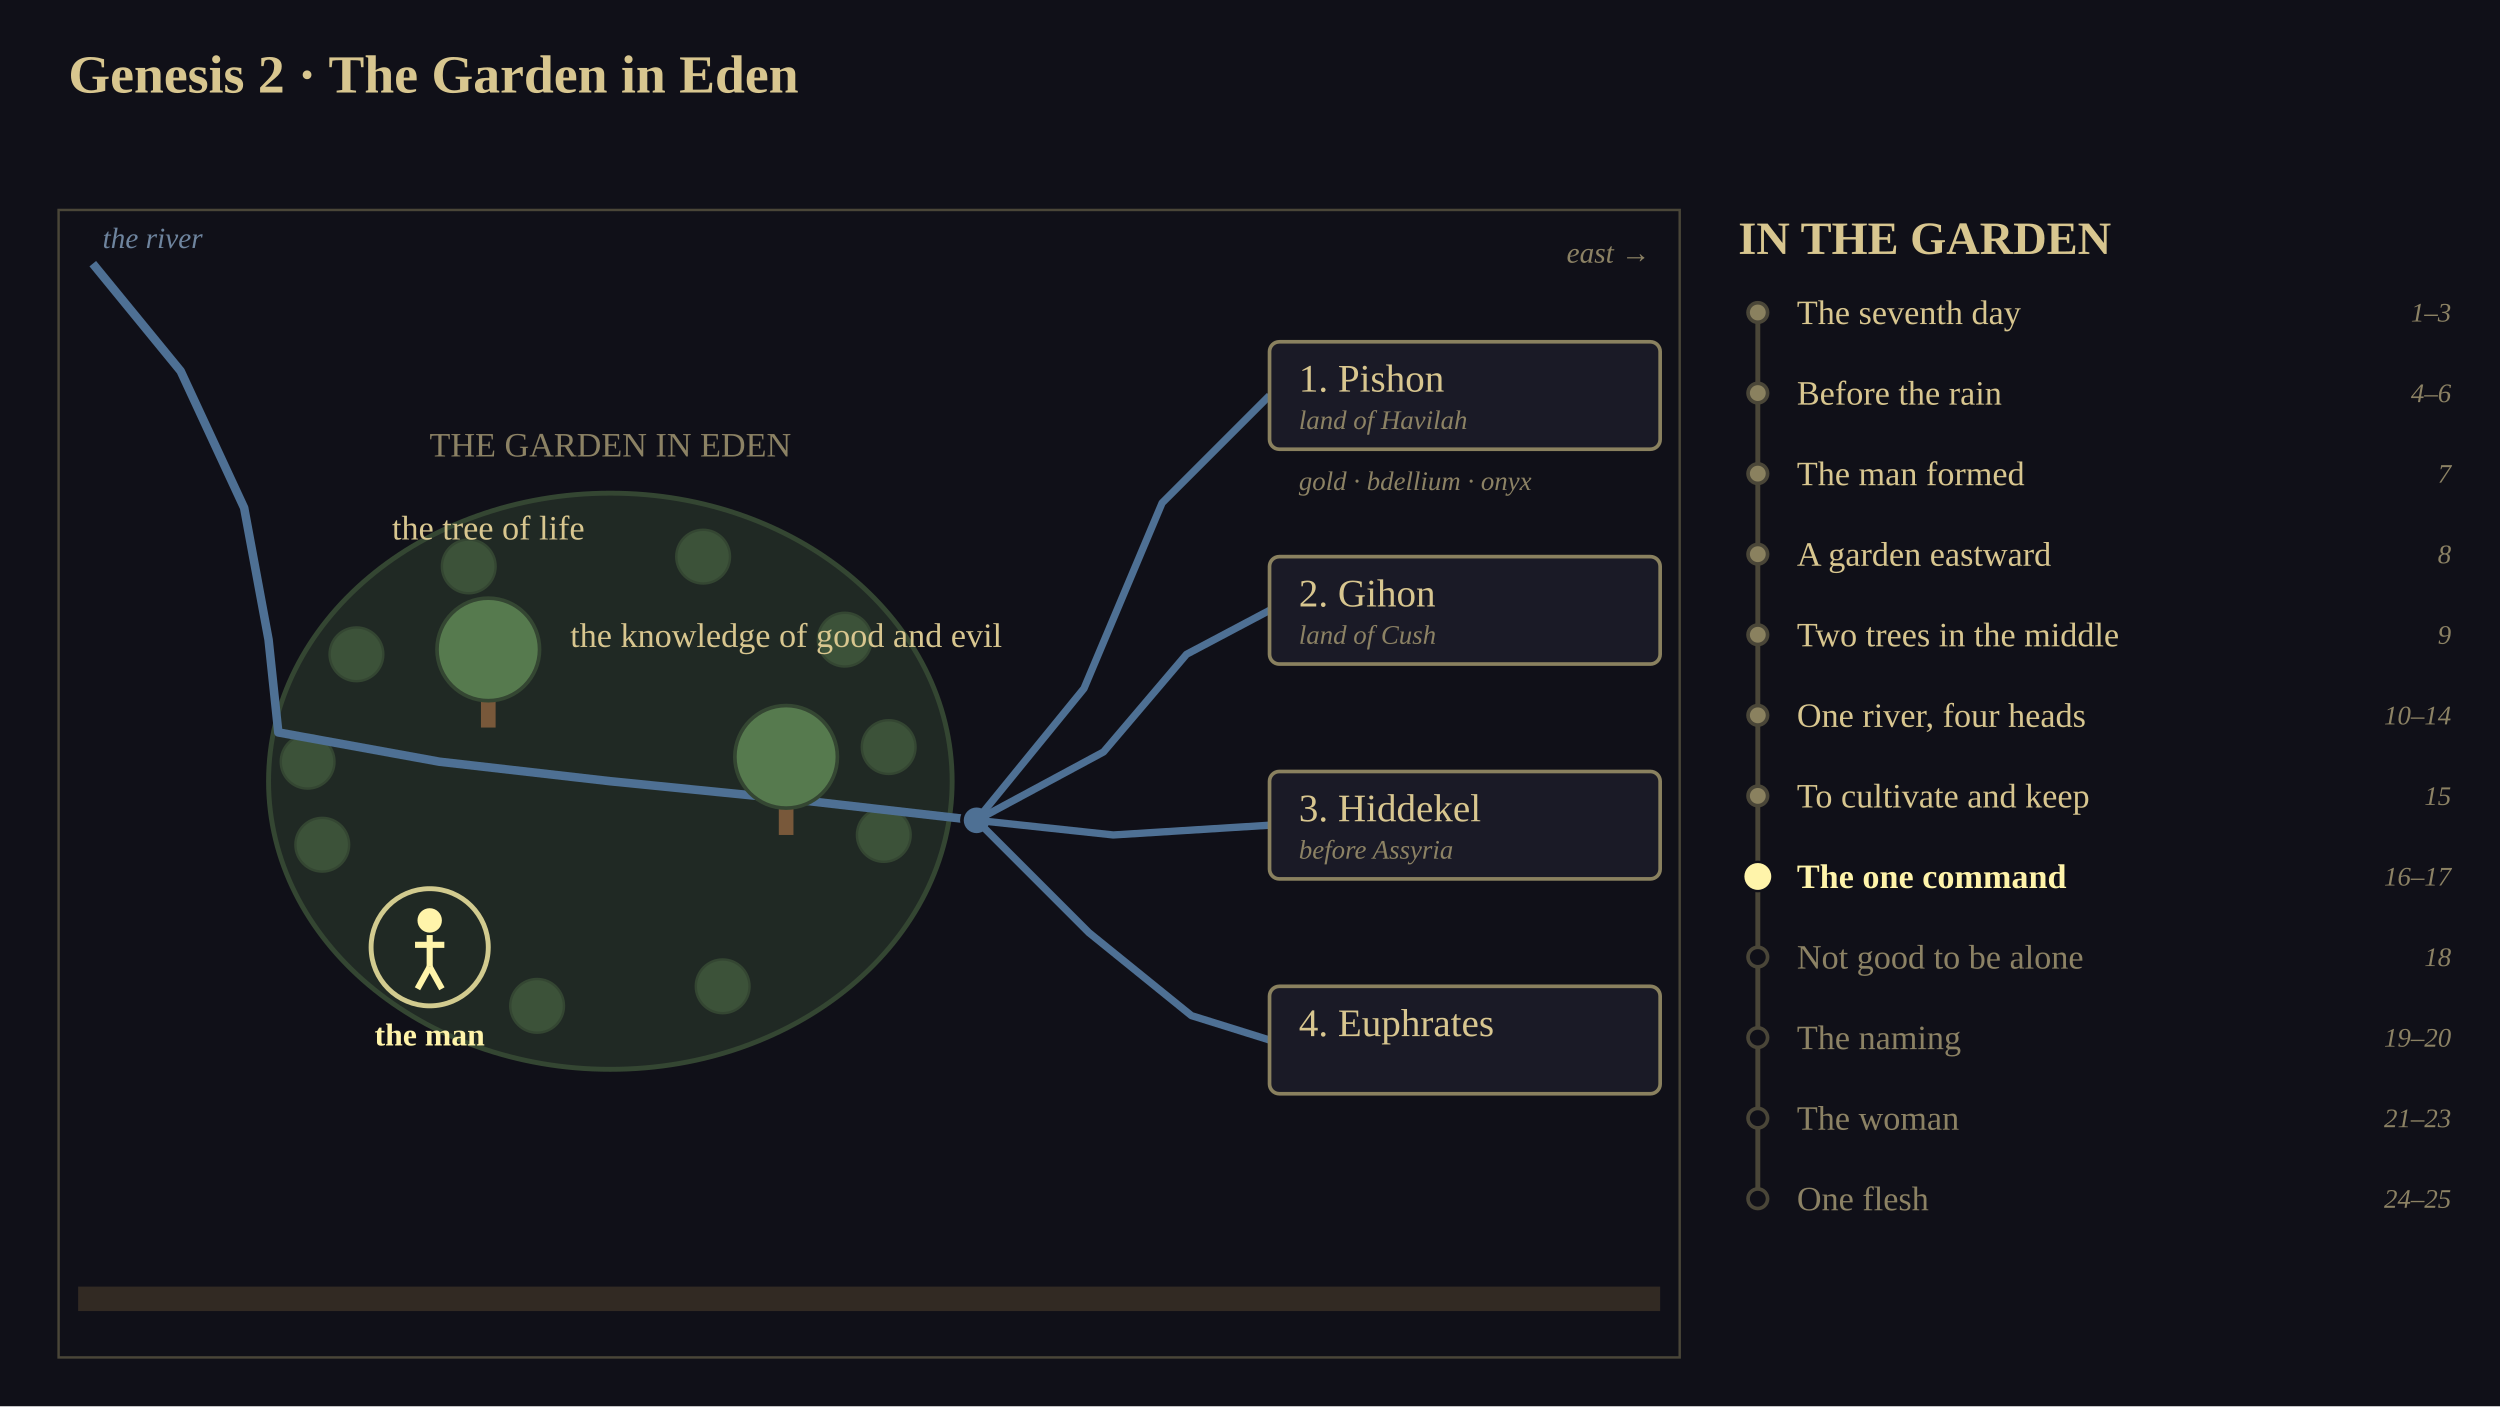
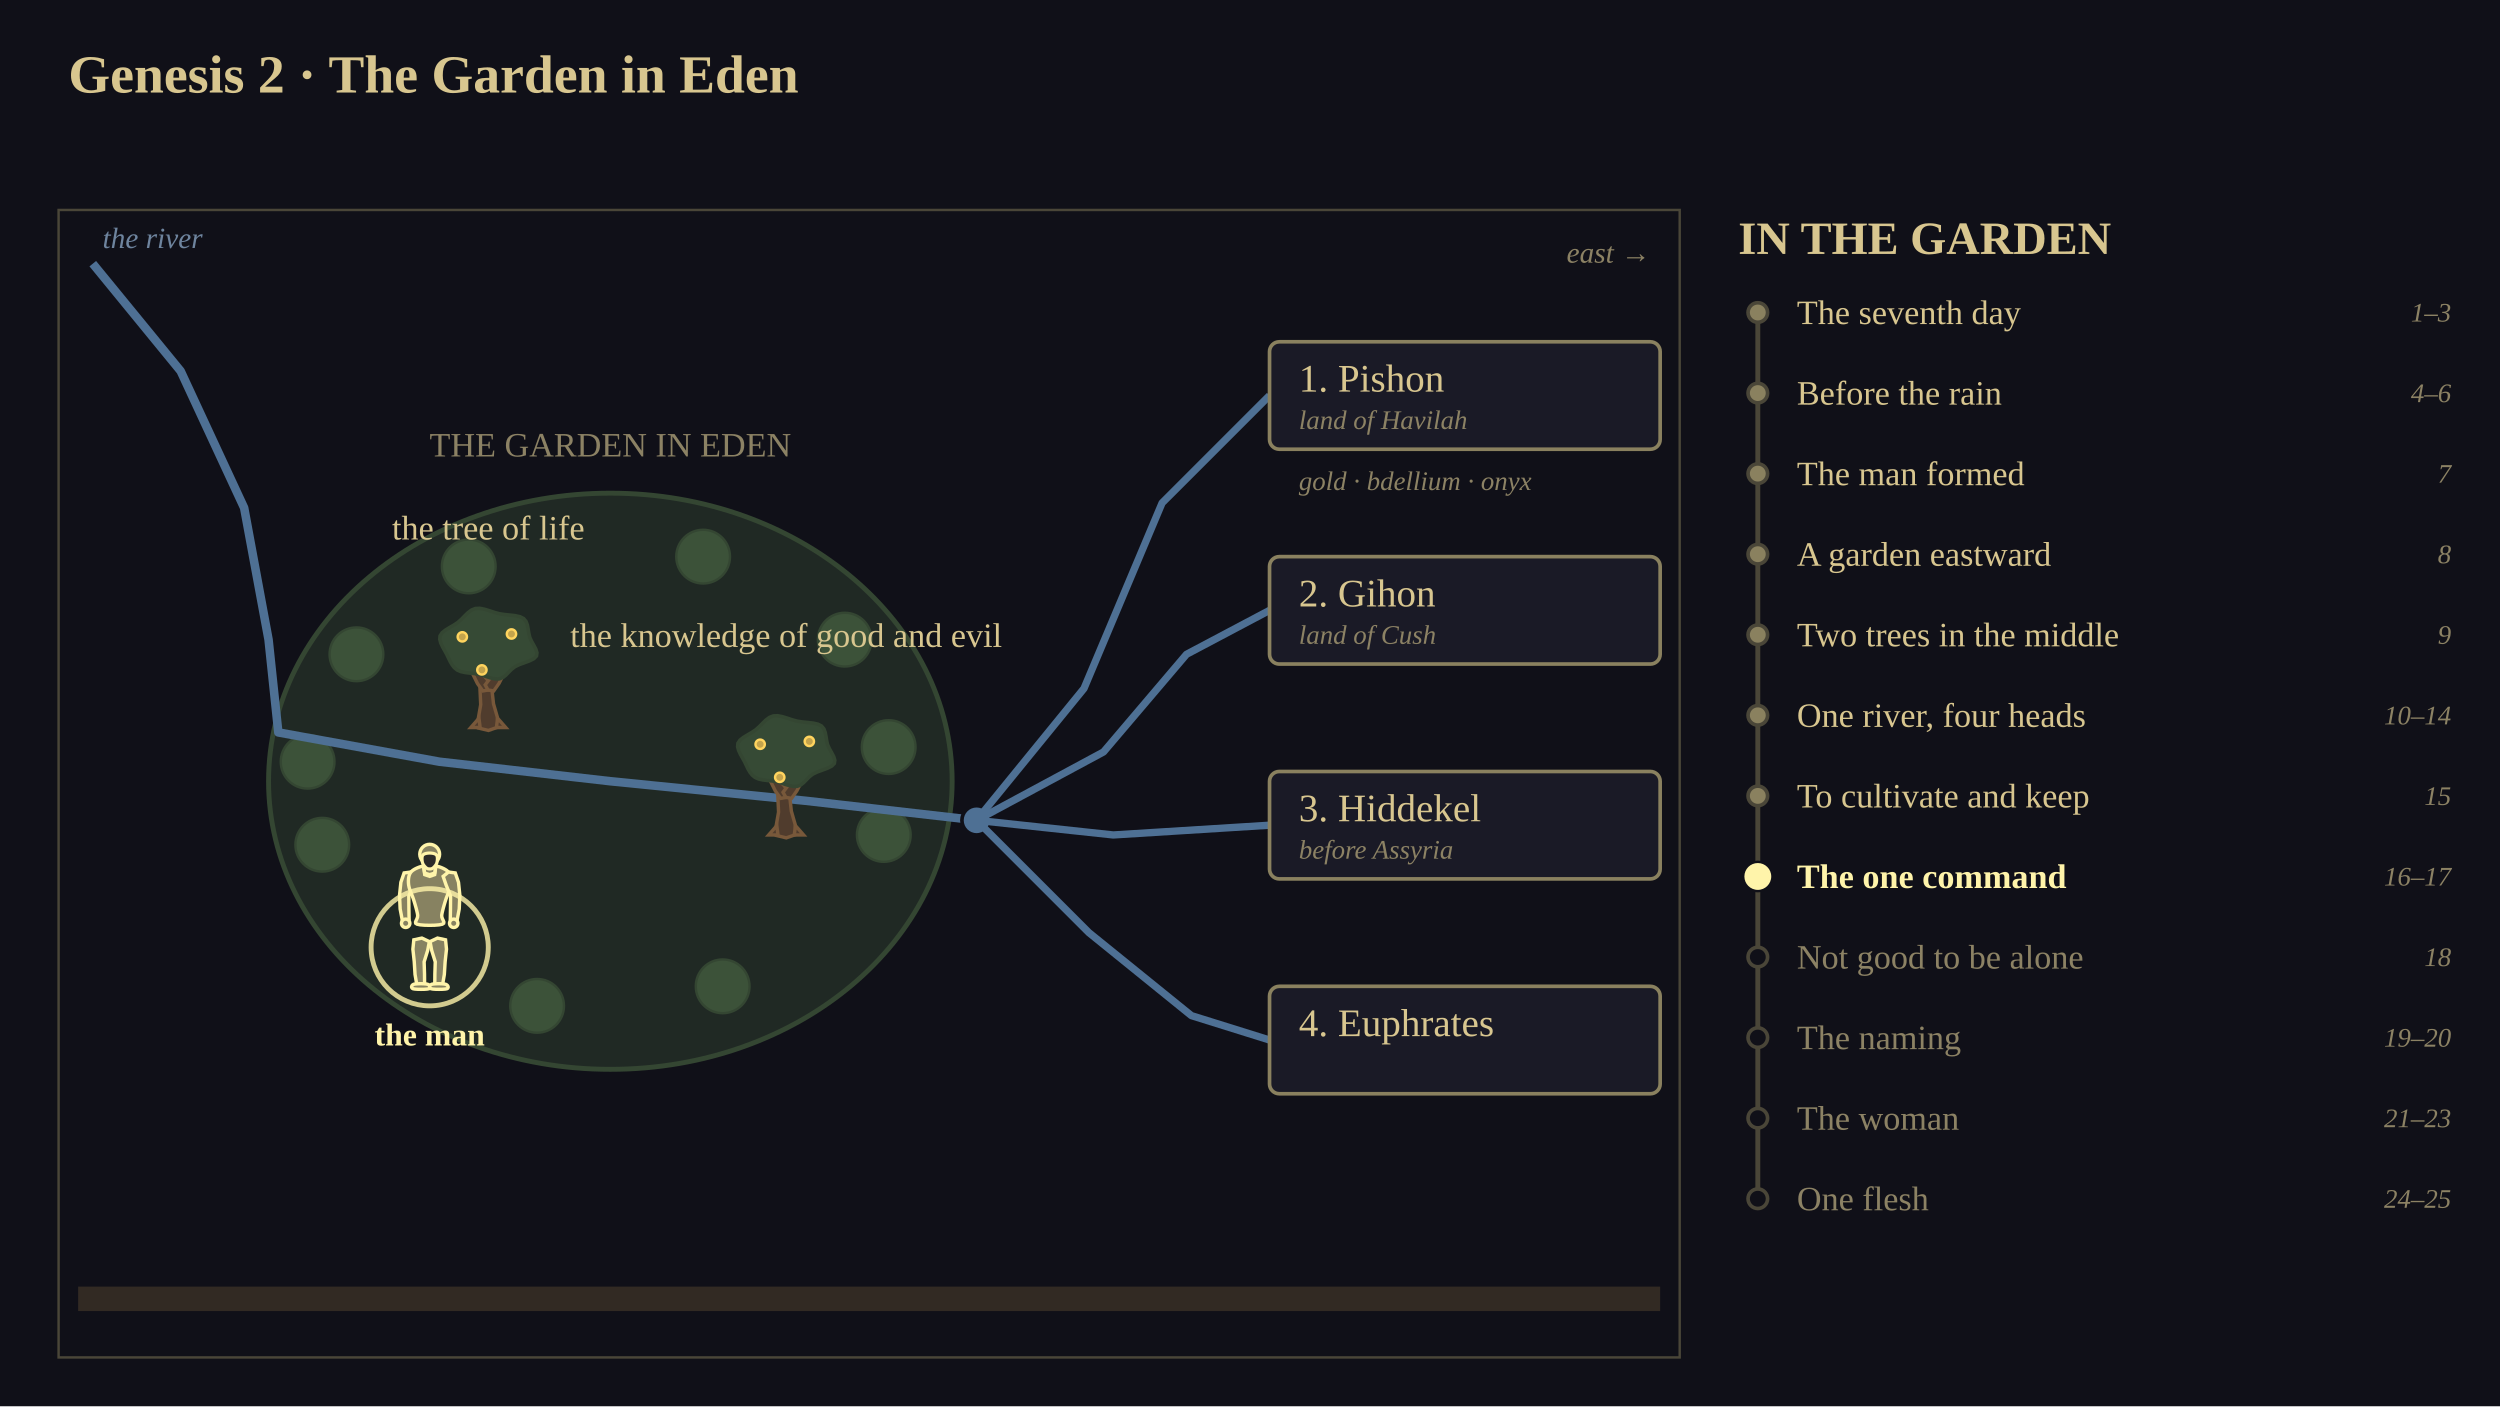
<svg xmlns="http://www.w3.org/2000/svg" viewBox="0 0 1024 576" width="1024" height="576" font-family="Georgia, 'Times New Roman', serif">
  <rect x="0" y="0" width="1024" height="576" fill="rgb(16,16,24)" />
  <text x="28" y="24" font-size="22" text-anchor="start" dominant-baseline="text-before-edge" fill="rgb(216,198,143)" font-family="Georgia, 'Times New Roman', serif" font-weight="bold">Genesis 2 · The Garden in Eden</text>
  <rect x="24" y="86" width="664" height="470" fill="none" stroke="rgb(74,70,56)" stroke-width="1" />
  <text x="676" y="100" font-size="12" text-anchor="end" dominant-baseline="text-before-edge" fill="rgb(140,130,100)" font-family="Georgia, 'Times New Roman', serif" font-style="italic">east  →</text>
  <line x1="32" y1="532" x2="680" y2="532" stroke="rgb(58,48,38)" stroke-width="10" stroke-opacity="0.824" />
  <ellipse cx="250" cy="320" rx="140" ry="118" fill="rgb(52,70,50)" fill-opacity="0.471" stroke="rgb(52,70,50)" stroke-width="2" />
  <text x="250" y="190" font-size="14" text-anchor="middle" dominant-baseline="text-after-edge" fill="rgb(140,130,100)" font-family="Georgia, 'Times New Roman', serif">THE GARDEN IN EDEN</text>
  <circle cx="146" cy="268" r="11" fill="rgb(86,122,78)" fill-opacity="0.510" stroke="rgb(52,70,50)" stroke-width="1" />
  <circle cx="132" cy="346" r="11" fill="rgb(86,122,78)" fill-opacity="0.510" stroke="rgb(52,70,50)" stroke-width="1" />
  <circle cx="192" cy="232" r="11" fill="rgb(86,122,78)" fill-opacity="0.510" stroke="rgb(52,70,50)" stroke-width="1" />
  <circle cx="288" cy="228" r="11" fill="rgb(86,122,78)" fill-opacity="0.510" stroke="rgb(52,70,50)" stroke-width="1" />
  <circle cx="346" cy="262" r="11" fill="rgb(86,122,78)" fill-opacity="0.510" stroke="rgb(52,70,50)" stroke-width="1" />
  <circle cx="362" cy="342" r="11" fill="rgb(86,122,78)" fill-opacity="0.510" stroke="rgb(52,70,50)" stroke-width="1" />
  <circle cx="296" cy="404" r="11" fill="rgb(86,122,78)" fill-opacity="0.510" stroke="rgb(52,70,50)" stroke-width="1" />
  <circle cx="220" cy="412" r="11" fill="rgb(86,122,78)" fill-opacity="0.510" stroke="rgb(52,70,50)" stroke-width="1" />
  <circle cx="126" cy="312" r="11" fill="rgb(86,122,78)" fill-opacity="0.510" stroke="rgb(52,70,50)" stroke-width="1" />
  <circle cx="364" cy="306" r="11" fill="rgb(86,122,78)" fill-opacity="0.510" stroke="rgb(52,70,50)" stroke-width="1" />
  <polyline points="38,108 74,152 100,208 110,262 114,300 180,312 250,320 330,328 400,336" stroke-linejoin="round" fill="none" stroke="rgb(78,112,148)" stroke-width="3.5" />
  <text x="42" y="94" font-size="12" text-anchor="start" dominant-baseline="text-before-edge" fill="rgb(110,132,158)" font-family="Georgia, 'Times New Roman', serif" font-style="italic">the river</text>
  <circle cx="400" cy="336" r="6" fill="rgb(78,112,148)" stroke="rgb(16,16,24)" stroke-width="1.5" />
  <polyline points="400,336 444,282 476,206 520,162" stroke-linejoin="round" fill="none" stroke="rgb(78,112,148)" stroke-width="3" />
  <rect x="520" y="140" width="160" height="44" rx="4" fill="rgb(26,26,38)" stroke="rgb(138,129,95)" stroke-width="1.5" />
  <text x="532" y="155" font-size="16" text-anchor="start" dominant-baseline="central" fill="rgb(216,198,143)" font-family="Georgia, 'Times New Roman', serif">1. Pishon</text>
  <text x="532" y="172" font-size="11" text-anchor="start" dominant-baseline="central" fill="rgb(140,130,100)" font-family="Georgia, 'Times New Roman', serif" font-style="italic">land of Havilah</text>
  <text x="532" y="197" font-size="11" text-anchor="start" dominant-baseline="central" fill="rgb(140,130,100)" font-family="Georgia, 'Times New Roman', serif" font-style="italic">gold · bdellium · onyx</text>
  <polyline points="400,336 452,308 486,268 520,250" stroke-linejoin="round" fill="none" stroke="rgb(78,112,148)" stroke-width="3" />
  <rect x="520" y="228" width="160" height="44" rx="4" fill="rgb(26,26,38)" stroke="rgb(138,129,95)" stroke-width="1.5" />
  <text x="532" y="243" font-size="16" text-anchor="start" dominant-baseline="central" fill="rgb(216,198,143)" font-family="Georgia, 'Times New Roman', serif">2. Gihon</text>
  <text x="532" y="260" font-size="11" text-anchor="start" dominant-baseline="central" fill="rgb(140,130,100)" font-family="Georgia, 'Times New Roman', serif" font-style="italic">land of Cush</text>
  <polyline points="400,336 456,342 520,338" stroke-linejoin="round" fill="none" stroke="rgb(78,112,148)" stroke-width="3" />
  <rect x="520" y="316" width="160" height="44" rx="4" fill="rgb(26,26,38)" stroke="rgb(138,129,95)" stroke-width="1.5" />
  <text x="532" y="331" font-size="16" text-anchor="start" dominant-baseline="central" fill="rgb(216,198,143)" font-family="Georgia, 'Times New Roman', serif">3. Hiddekel</text>
  <text x="532" y="348" font-size="11" text-anchor="start" dominant-baseline="central" fill="rgb(140,130,100)" font-family="Georgia, 'Times New Roman', serif" font-style="italic">before Assyria</text>
  <polyline points="400,336 446,382 488,416 520,426" stroke-linejoin="round" fill="none" stroke="rgb(78,112,148)" stroke-width="3" />
  <rect x="520" y="404" width="160" height="44" rx="4" fill="rgb(26,26,38)" stroke="rgb(138,129,95)" stroke-width="1.5" />
  <text x="532" y="419" font-size="16" text-anchor="start" dominant-baseline="central" fill="rgb(216,198,143)" font-family="Georgia, 'Times New Roman', serif">4. Euphrates</text>
-   <rect x="197" y="274" width="6" height="24" fill="rgb(120,88,58)" />
-   <circle cx="200" cy="266" r="21" fill="rgb(86,122,78)" stroke="rgb(52,70,50)" stroke-width="1.5" />
+   <polygon points="195.95,298.2 195.93,294.16 196.9,288.63 196.6,282.31 196.66,277.14 198.45,275.55 200.47,276.83 201.43,281.93 202.14,288.27 203.71,293.72 204.05,297.8 200.06,299.19" fill="rgb(80,60,45)" stroke="rgb(120,88,58)" stroke-width="1.4" />
+   <polygon points="197.77,283.01 195.58,279.99 193.5,275.79 191.88,271.87 191,268.77 191.52,267.55 192.76,268.01 194.15,270.76 195.99,274.36 199.05,277.68 201.27,280.51 200.12,282.6" fill="rgb(80,60,45)" stroke="rgb(120,88,58)" stroke-width="1.4" />
+   <polygon points="198.73,280.51 200.97,277.52 204.06,274.28 205.91,271.59 207.3,269.81 208.48,269.7 208.94,270.79 208.06,272.95 206.45,275.87 204.4,279.91 202.23,283.01 199.88,282.6" fill="rgb(80,60,45)" stroke="rgb(120,88,58)" stroke-width="1.4" />
+   <polygon points="196.66,298 192.84,298 196.18,294.18" fill="rgb(80,60,45)" stroke="rgb(120,88,58)" stroke-width="1.4" />
+   <polygon points="203.34,298 207.16,298 203.82,294.18" fill="rgb(80,60,45)" stroke="rgb(120,88,58)" stroke-width="1.4" />
+   <polygon points="216.98,261.07 216.59,259.44 216.32,257.72 216,256.05 215.45,254.56 214.48,253.39 212.97,252.63 211.05,252.2 208.89,251.95 206.67,251.73 204.58,251.42 202.57,250.87 200.51,250.19 198.48,249.57 196.54,249.19 194.75,249.26 193.15,249.89 191.7,250.97 190.34,252.29 188.99,253.67 187.59,254.92 185.98,256 184.19,257.04 182.48,258.09 181.09,259.2 180.27,260.44 180.15,261.85 180.57,263.4 181.32,265.01 182.21,266.59 183.02,268.07 183.7,269.49 184.39,270.92 185.17,272.27 186.1,273.46 187.26,274.41 188.72,275.05 190.42,275.43 192.27,275.66 194.16,275.86 195.97,276.14 197.74,276.62 199.55,277.22 201.34,277.77 203.05,278.1 204.62,278.04 205.99,277.48 207.19,276.51 208.33,275.34 209.53,274.13 210.92,273.06 212.7,272.2 214.82,271.43 216.92,270.65 218.67,269.77 219.73,268.7 219.92,267.38 219.46,265.88 218.62,264.28 217.7,262.65" fill="rgb(54,74,53)" stroke="rgb(52,70,50)" stroke-width="1.5" />
+   <circle cx="209.5" cy="259.68" r="1.91" fill="rgb(195,163,76)" stroke="rgb(255,212,94)" stroke-width="1" />
+   <circle cx="189.36" cy="260.85" r="1.91" fill="rgb(195,163,76)" stroke="rgb(255,212,94)" stroke-width="1" />
+   <circle cx="197.38" cy="274.39" r="1.91" fill="rgb(195,163,76)" stroke="rgb(255,212,94)" stroke-width="1" />
  <text x="200" y="224" font-size="14" text-anchor="middle" dominant-baseline="text-after-edge" fill="rgb(216,198,143)" font-family="Georgia, 'Times New Roman', serif">the tree of life</text>
-   <rect x="319" y="318" width="6" height="24" fill="rgb(120,88,58)" />
-   <circle cx="322" cy="310" r="21" fill="rgb(86,122,78)" stroke="rgb(52,70,50)" stroke-width="1.5" />
+   <polygon points="317.95,342.2 317.93,338.16 318.9,332.63 318.6,326.31 318.66,321.14 320.45,319.55 322.47,320.83 323.43,325.93 324.14,332.27 325.71,337.72 326.05,341.8 322.06,343.19" fill="rgb(80,60,45)" stroke="rgb(120,88,58)" stroke-width="1.4" />
+   <polygon points="319.77,327.01 317.58,323.99 315.5,319.79 313.88,315.87 313,312.77 313.52,311.55 314.76,312.01 316.15,314.76 317.99,318.36 321.05,321.68 323.27,324.51 322.12,326.6" fill="rgb(80,60,45)" stroke="rgb(120,88,58)" stroke-width="1.4" />
+   <polygon points="320.73,324.51 322.97,321.52 326.06,318.28 327.91,315.59 329.3,313.81 330.48,313.7 330.94,314.79 330.06,316.95 328.45,319.87 326.4,323.91 324.23,327.01 321.88,326.6" fill="rgb(80,60,45)" stroke="rgb(120,88,58)" stroke-width="1.4" />
+   <polygon points="318.66,342 314.84,342 318.18,338.18" fill="rgb(80,60,45)" stroke="rgb(120,88,58)" stroke-width="1.4" />
+   <polygon points="325.34,342 329.16,342 325.82,338.18" fill="rgb(80,60,45)" stroke="rgb(120,88,58)" stroke-width="1.4" />
+   <polygon points="338.98,305.07 338.59,303.44 338.32,301.72 338,300.05 337.45,298.56 336.48,297.39 334.97,296.63 333.05,296.2 330.89,295.95 328.67,295.73 326.58,295.42 324.57,294.87 322.51,294.19 320.48,293.57 318.54,293.19 316.75,293.26 315.15,293.89 313.7,294.97 312.34,296.29 310.99,297.67 309.59,298.92 307.98,300 306.19,301.04 304.48,302.09 303.09,303.2 302.27,304.44 302.15,305.85 302.57,307.4 303.32,309.01 304.21,310.59 305.02,312.07 305.7,313.49 306.39,314.92 307.17,316.27 308.1,317.46 309.26,318.41 310.72,319.05 312.42,319.43 314.27,319.66 316.16,319.86 317.97,320.14 319.74,320.62 321.55,321.22 323.34,321.77 325.05,322.1 326.62,322.04 327.99,321.48 329.19,320.51 330.33,319.34 331.53,318.13 332.92,317.06 334.7,316.2 336.82,315.43 338.92,314.65 340.67,313.77 341.73,312.7 341.92,311.38 341.46,309.88 340.62,308.28 339.7,306.65" fill="rgb(54,74,53)" stroke="rgb(52,70,50)" stroke-width="1.5" />
+   <circle cx="331.5" cy="303.68" r="1.91" fill="rgb(195,163,76)" stroke="rgb(255,212,94)" stroke-width="1" />
+   <circle cx="311.36" cy="304.85" r="1.91" fill="rgb(195,163,76)" stroke="rgb(255,212,94)" stroke-width="1" />
+   <circle cx="319.38" cy="318.39" r="1.91" fill="rgb(195,163,76)" stroke="rgb(255,212,94)" stroke-width="1" />
  <text x="322" y="268" font-size="14" text-anchor="middle" dominant-baseline="text-after-edge" fill="rgb(216,198,143)" font-family="Georgia, 'Times New Roman', serif">the knowledge of good and evil</text>
-   <circle cx="176" cy="377" r="5" fill="rgb(255,244,170)" />
-   <line x1="176" y1="383" x2="176" y2="396" stroke="rgb(255,244,170)" stroke-width="2.5" />
-   <line x1="170" y1="387" x2="182" y2="387" stroke="rgb(255,244,170)" stroke-width="2.5" />
-   <line x1="176" y1="396" x2="171" y2="405" stroke="rgb(255,244,170)" stroke-width="2.5" />
-   <line x1="176" y1="396" x2="181" y2="405" stroke="rgb(255,244,170)" stroke-width="2.5" />
+   <polygon points="170.49,358.96 169.27,362.5 167.44,367.06 167.49,372.33 167.57,376.62 166.24,377.94 164.75,376.8 163.9,372.32 163.65,366.68 164.2,361.39 165.52,357.55 168.31,357.18" fill="rgb(135,130,97)" stroke="rgb(255,244,170)" stroke-width="1.4" />
+   <circle cx="166.16" cy="378.18" r="1.72" fill="rgb(135,130,97)" stroke="rgb(255,244,170)" stroke-width="1.4" />
+   <polygon points="175.86,385.68 175.18,389.3 173.72,393.97 173.88,399.01 173.91,403.05 172.39,404.31 170.71,403.26 170,399.15 169.67,393.89 169.12,388.79 169.5,384.95 172.8,384.24" fill="rgb(135,130,97)" stroke="rgb(255,244,170)" stroke-width="1.4" />
+   <polygon points="169.48,403.15 170.17,403.03 171.16,402.95 172.29,402.92 173.43,402.95 174.43,403.03 175.14,403.15 175.6,403.38 175.94,403.7 176.14,404.08 176.17,404.45 176.01,404.78 175.63,405 174.89,405.13 173.76,405.21 172.45,405.23 171.13,405.21 170,405.13 169.23,405 168.83,404.78 168.62,404.45 168.6,404.08 168.75,403.7 169.05,403.38" fill="rgb(135,130,97)" stroke="rgb(255,244,170)" stroke-width="1.4" />
+   <polygon points="182.5,384.95 182.88,388.79 182.33,393.89 182,399.15 181.29,403.26 179.61,404.31 178.09,403.05 178.12,399.01 178.28,393.97 176.82,389.3 176.14,385.68 179.2,384.24" fill="rgb(135,130,97)" stroke="rgb(255,244,170)" stroke-width="1.4" />
+   <polygon points="176.86,403.15 177.55,403.03 178.54,402.95 179.68,402.92 180.82,402.95 181.81,403.03 182.52,403.15 182.98,403.38 183.32,403.7 183.52,404.08 183.55,404.45 183.39,404.78 183.01,405 182.27,405.13 181.14,405.21 179.83,405.23 178.51,405.21 177.38,405.13 176.62,405 176.21,404.78 176,404.45 175.98,404.08 176.13,403.7 176.43,403.38" fill="rgb(135,130,97)" stroke="rgb(255,244,170)" stroke-width="1.4" />
+   <polygon points="168,357.64 167.69,358.3 167.47,359.05 167.34,359.87 167.28,360.74 167.3,361.64 167.39,362.56 167.59,363.51 167.9,364.52 168.3,365.56 168.72,366.62 169.13,367.67 169.48,368.71 169.8,369.76 170.12,370.85 170.43,371.94 170.7,372.99 170.93,373.98 171.08,374.86 171.02,375.66 170.74,376.41 170.41,377.09 170.2,377.69 170.28,378.18 170.83,378.55 172.07,378.81 173.89,378.96 176,379.01 178.11,378.96 179.93,378.81 181.17,378.55 181.72,378.18 181.8,377.69 181.59,377.09 181.26,376.41 180.98,375.66 180.92,374.86 181.07,373.98 181.3,372.99 181.57,371.94 181.88,370.85 182.2,369.76 182.52,368.71 182.87,367.67 183.28,366.62 183.7,365.56 184.1,364.52 184.41,363.51 184.61,362.56 184.7,361.64 184.72,360.74 184.66,359.87 184.53,359.05 184.31,358.3 184,357.64 183.57,357.07 183.02,356.57 182.38,356.14 181.7,355.77 180.99,355.45 180.31,355.18 179.62,354.96 178.92,354.79 178.19,354.68 177.46,354.61 176.72,354.57 176,354.56 175.28,354.57 174.54,354.61 173.81,354.68 173.08,354.79 172.38,354.96 171.69,355.18 171.01,355.45 170.3,355.77 169.62,356.14 168.98,356.57 168.43,357.07" fill="rgb(135,130,97)" stroke="rgb(255,244,170)" stroke-width="1.4" />
+   <polygon points="173.97,358.25 173.58,355.49 174.15,352.72 176,352.03 177.85,352.72 178.42,355.49 178.03,358.25 176,358.95" fill="rgb(135,130,97)" stroke="rgb(255,244,170)" stroke-width="1.4" />
+   <polygon points="186.48,357.55 187.8,361.39 188.35,366.68 188.1,372.32 187.25,376.8 185.76,377.94 184.43,376.62 184.51,372.33 184.56,367.06 182.73,362.5 181.51,358.96 183.69,357.18" fill="rgb(135,130,97)" stroke="rgb(255,244,170)" stroke-width="1.4" />
+   <circle cx="185.84" cy="378.18" r="1.72" fill="rgb(135,130,97)" stroke="rgb(255,244,170)" stroke-width="1.4" />
+   <polygon points="173.97,357.64 173.58,355.18 174.15,352.72 176,352.1 177.85,352.72 178.42,355.18 178.03,357.64 176,358.25" fill="rgb(135,130,97)" stroke="rgb(255,244,170)" stroke-width="1.4" />
+   <circle cx="176" cy="349.89" r="4.06" fill="rgb(135,130,97)" stroke="rgb(255,244,170)" stroke-width="1.4" />
+   <polygon points="173.17,350.26 172.98,350.65 172.87,351.16 172.84,351.72 172.87,352.3 172.94,352.85 173.05,353.33 173.2,353.76 173.42,354.16 173.69,354.54 173.97,354.88 174.26,355.18 174.52,355.43 174.77,355.61 175.02,355.74 175.26,355.83 175.51,355.89 175.75,355.91 176,355.92 176.25,355.91 176.49,355.89 176.74,355.83 176.98,355.74 177.23,355.61 177.48,355.43 177.74,355.18 178.03,354.88 178.31,354.54 178.58,354.16 178.8,353.76 178.95,353.33 179.06,352.85 179.13,352.3 179.16,351.72 179.13,351.16 179.02,350.65 178.83,350.26 178.51,349.97 178.09,349.74 177.58,349.58 177.04,349.48 176.5,349.42 176,349.4 175.5,349.42 174.96,349.48 174.42,349.58 173.91,349.74 173.49,349.97" fill="rgb(44,43,41)" stroke="rgb(255,244,170)" stroke-width="1.3" />
  <circle cx="176" cy="388" r="24" fill="none" stroke="rgb(255,244,170)" stroke-width="2" stroke-opacity="0.800" />
  <text x="176" y="420" font-size="13" text-anchor="middle" dominant-baseline="text-before-edge" fill="rgb(255,244,170)" font-family="Georgia, 'Times New Roman', serif" font-weight="bold">the man</text>
  <text x="712" y="92" font-size="19" text-anchor="start" dominant-baseline="text-before-edge" fill="rgb(216,198,143)" font-family="Georgia, 'Times New Roman', serif" font-weight="bold">IN THE GARDEN</text>
  <line x1="720" y1="128" x2="720" y2="491" stroke="rgb(74,70,56)" stroke-width="2" />
  <circle cx="720" cy="128" r="4" fill="rgb(138,129,95)" stroke="rgb(74,70,56)" stroke-width="1.5" />
  <text x="736" y="128" font-size="14" text-anchor="start" dominant-baseline="central" fill="rgb(216,198,143)" font-family="Georgia, 'Times New Roman', serif">The seventh day</text>
  <text x="1004" y="128" font-size="11" text-anchor="end" dominant-baseline="central" fill="rgb(140,130,100)" font-family="Georgia, 'Times New Roman', serif" font-style="italic">1–3</text>
  <circle cx="720" cy="161" r="4" fill="rgb(138,129,95)" stroke="rgb(74,70,56)" stroke-width="1.5" />
  <text x="736" y="161" font-size="14" text-anchor="start" dominant-baseline="central" fill="rgb(216,198,143)" font-family="Georgia, 'Times New Roman', serif">Before the rain</text>
  <text x="1004" y="161" font-size="11" text-anchor="end" dominant-baseline="central" fill="rgb(140,130,100)" font-family="Georgia, 'Times New Roman', serif" font-style="italic">4–6</text>
  <circle cx="720" cy="194" r="4" fill="rgb(138,129,95)" stroke="rgb(74,70,56)" stroke-width="1.5" />
  <text x="736" y="194" font-size="14" text-anchor="start" dominant-baseline="central" fill="rgb(216,198,143)" font-family="Georgia, 'Times New Roman', serif">The man formed</text>
  <text x="1004" y="194" font-size="11" text-anchor="end" dominant-baseline="central" fill="rgb(140,130,100)" font-family="Georgia, 'Times New Roman', serif" font-style="italic">7</text>
  <circle cx="720" cy="227" r="4" fill="rgb(138,129,95)" stroke="rgb(74,70,56)" stroke-width="1.5" />
  <text x="736" y="227" font-size="14" text-anchor="start" dominant-baseline="central" fill="rgb(216,198,143)" font-family="Georgia, 'Times New Roman', serif">A garden eastward</text>
  <text x="1004" y="227" font-size="11" text-anchor="end" dominant-baseline="central" fill="rgb(140,130,100)" font-family="Georgia, 'Times New Roman', serif" font-style="italic">8</text>
  <circle cx="720" cy="260" r="4" fill="rgb(138,129,95)" stroke="rgb(74,70,56)" stroke-width="1.5" />
  <text x="736" y="260" font-size="14" text-anchor="start" dominant-baseline="central" fill="rgb(216,198,143)" font-family="Georgia, 'Times New Roman', serif">Two trees in the middle</text>
  <text x="1004" y="260" font-size="11" text-anchor="end" dominant-baseline="central" fill="rgb(140,130,100)" font-family="Georgia, 'Times New Roman', serif" font-style="italic">9</text>
  <circle cx="720" cy="293" r="4" fill="rgb(138,129,95)" stroke="rgb(74,70,56)" stroke-width="1.5" />
  <text x="736" y="293" font-size="14" text-anchor="start" dominant-baseline="central" fill="rgb(216,198,143)" font-family="Georgia, 'Times New Roman', serif">One river, four heads</text>
  <text x="1004" y="293" font-size="11" text-anchor="end" dominant-baseline="central" fill="rgb(140,130,100)" font-family="Georgia, 'Times New Roman', serif" font-style="italic">10–14</text>
  <circle cx="720" cy="326" r="4" fill="rgb(138,129,95)" stroke="rgb(74,70,56)" stroke-width="1.5" />
  <text x="736" y="326" font-size="14" text-anchor="start" dominant-baseline="central" fill="rgb(216,198,143)" font-family="Georgia, 'Times New Roman', serif">To cultivate and keep</text>
  <text x="1004" y="326" font-size="11" text-anchor="end" dominant-baseline="central" fill="rgb(140,130,100)" font-family="Georgia, 'Times New Roman', serif" font-style="italic">15</text>
  <circle cx="720" cy="359" r="6" fill="rgb(255,244,170)" stroke="rgb(16,16,24)" stroke-width="1" />
  <text x="736" y="359" font-size="14" text-anchor="start" dominant-baseline="central" fill="rgb(255,244,170)" font-family="Georgia, 'Times New Roman', serif" font-weight="bold">The one command</text>
  <text x="1004" y="359" font-size="11" text-anchor="end" dominant-baseline="central" fill="rgb(140,130,100)" font-family="Georgia, 'Times New Roman', serif" font-style="italic">16–17</text>
  <circle cx="720" cy="392" r="4" fill="rgb(16,16,24)" stroke="rgb(74,70,56)" stroke-width="1.5" />
  <text x="736" y="392" font-size="14" text-anchor="start" dominant-baseline="central" fill="rgb(140,130,100)" font-family="Georgia, 'Times New Roman', serif">Not good to be alone</text>
  <text x="1004" y="392" font-size="11" text-anchor="end" dominant-baseline="central" fill="rgb(140,130,100)" font-family="Georgia, 'Times New Roman', serif" font-style="italic">18</text>
  <circle cx="720" cy="425" r="4" fill="rgb(16,16,24)" stroke="rgb(74,70,56)" stroke-width="1.5" />
  <text x="736" y="425" font-size="14" text-anchor="start" dominant-baseline="central" fill="rgb(140,130,100)" font-family="Georgia, 'Times New Roman', serif">The naming</text>
  <text x="1004" y="425" font-size="11" text-anchor="end" dominant-baseline="central" fill="rgb(140,130,100)" font-family="Georgia, 'Times New Roman', serif" font-style="italic">19–20</text>
  <circle cx="720" cy="458" r="4" fill="rgb(16,16,24)" stroke="rgb(74,70,56)" stroke-width="1.5" />
  <text x="736" y="458" font-size="14" text-anchor="start" dominant-baseline="central" fill="rgb(140,130,100)" font-family="Georgia, 'Times New Roman', serif">The woman</text>
  <text x="1004" y="458" font-size="11" text-anchor="end" dominant-baseline="central" fill="rgb(140,130,100)" font-family="Georgia, 'Times New Roman', serif" font-style="italic">21–23</text>
  <circle cx="720" cy="491" r="4" fill="rgb(16,16,24)" stroke="rgb(74,70,56)" stroke-width="1.5" />
  <text x="736" y="491" font-size="14" text-anchor="start" dominant-baseline="central" fill="rgb(140,130,100)" font-family="Georgia, 'Times New Roman', serif">One flesh</text>
  <text x="1004" y="491" font-size="11" text-anchor="end" dominant-baseline="central" fill="rgb(140,130,100)" font-family="Georgia, 'Times New Roman', serif" font-style="italic">24–25</text>
</svg>
